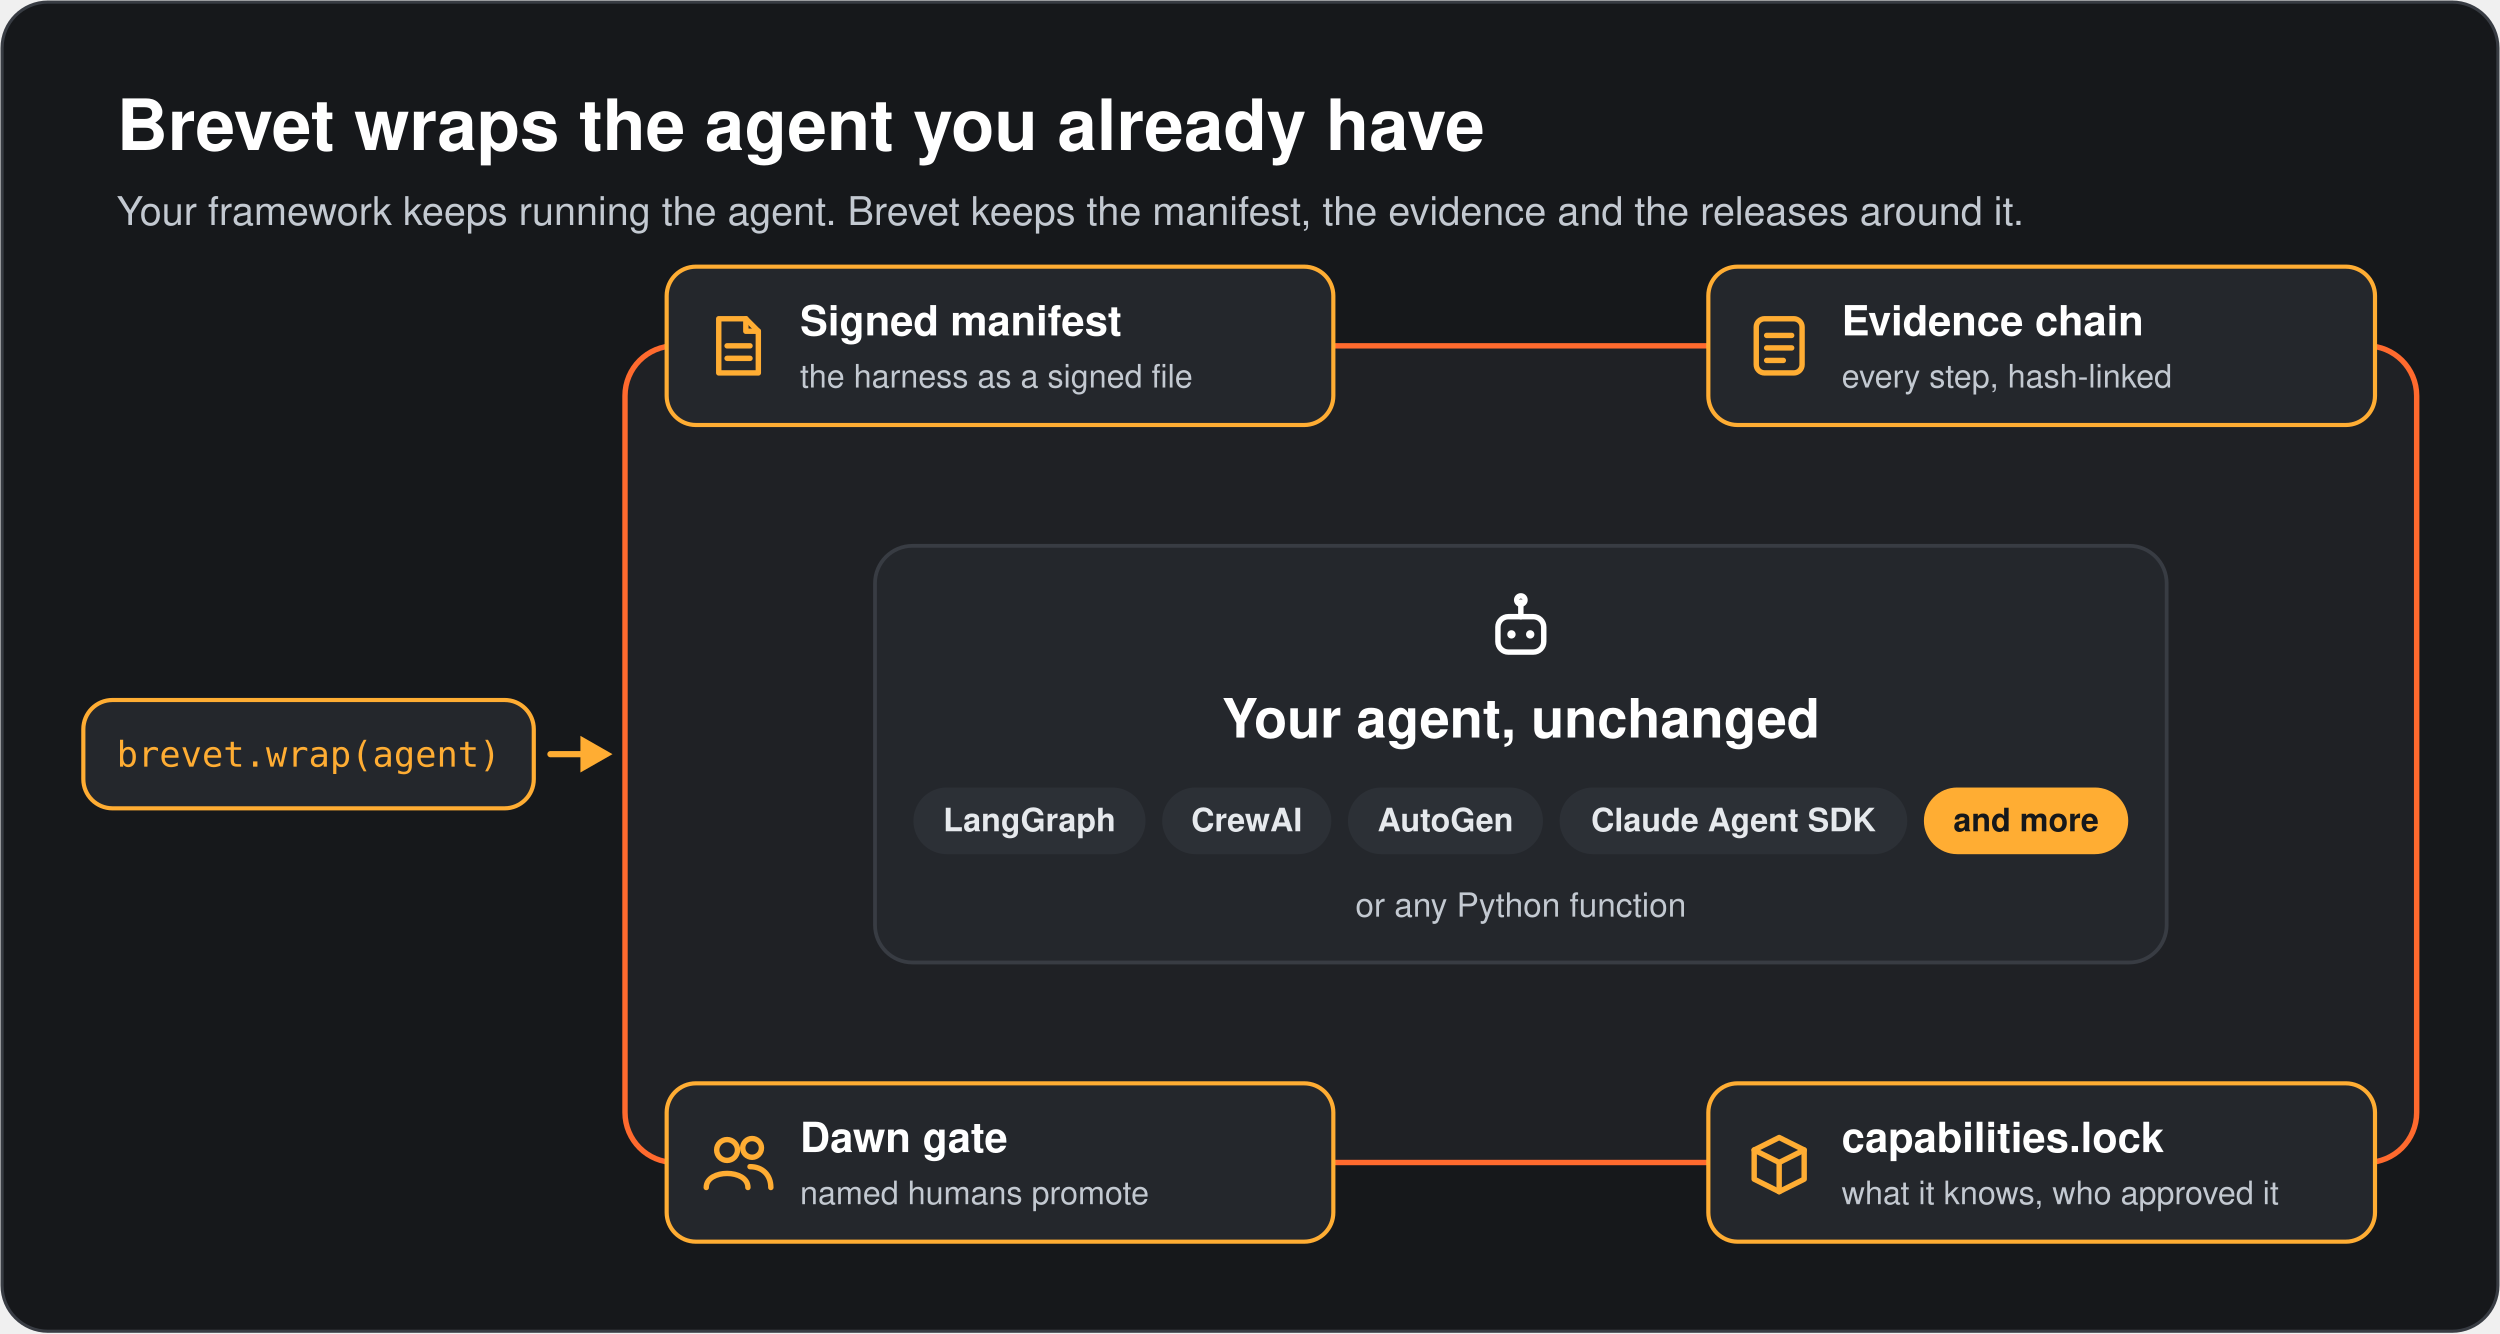
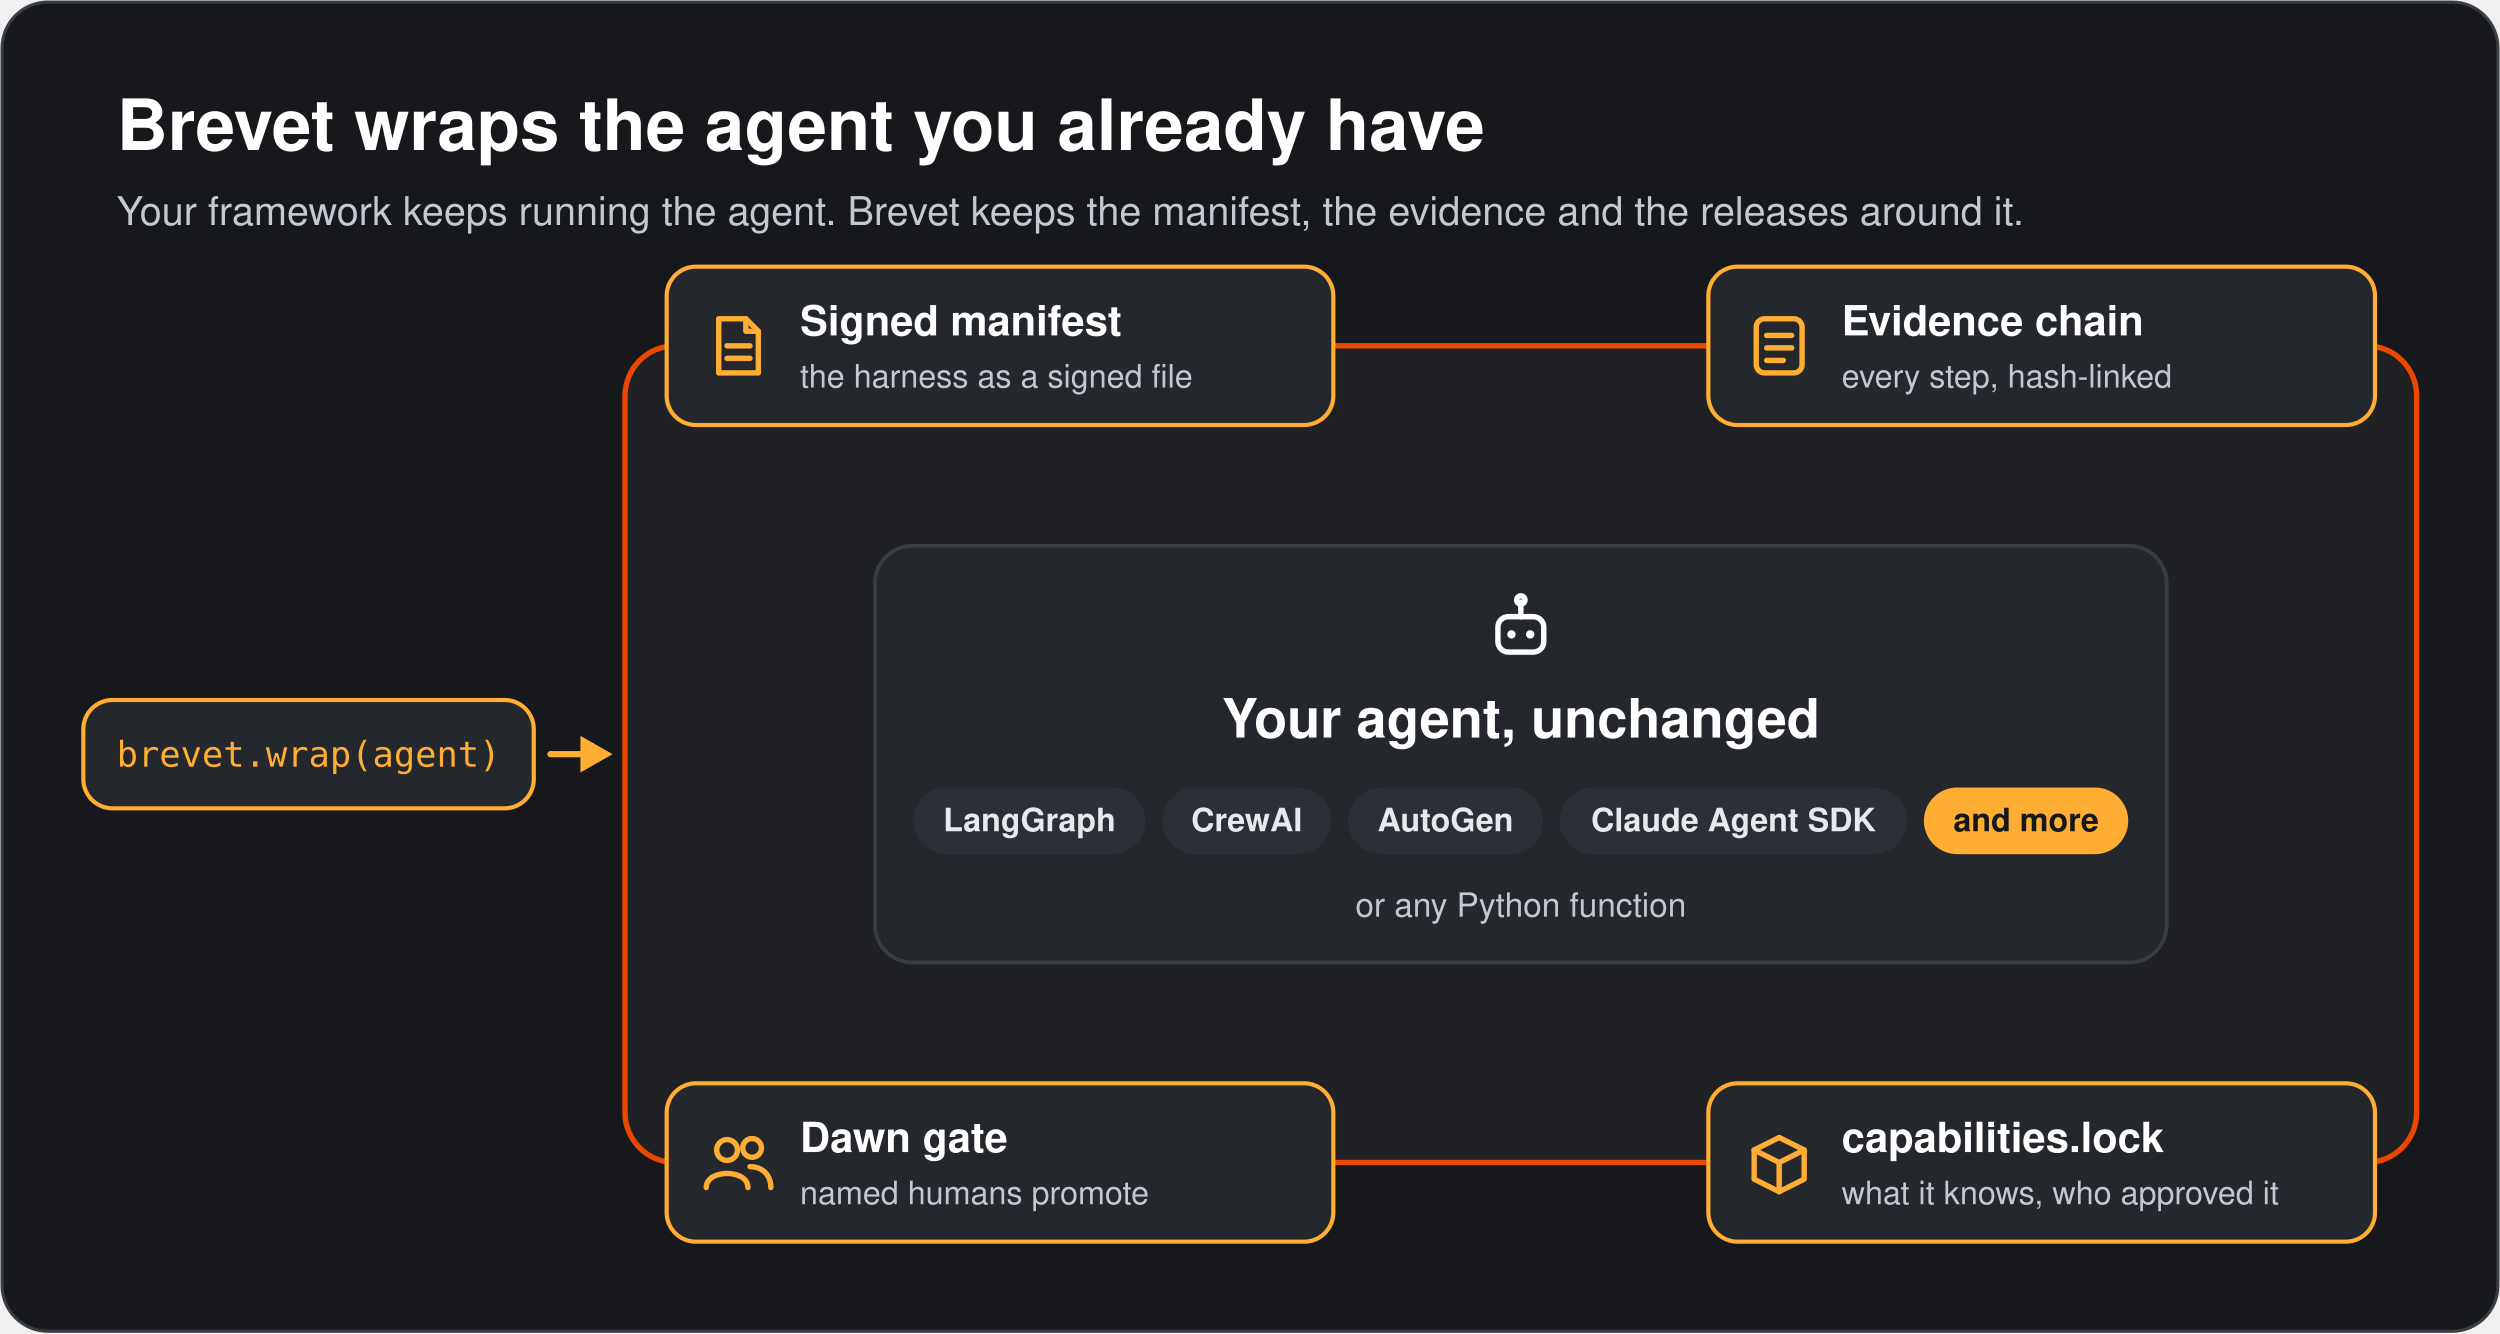
<svg xmlns="http://www.w3.org/2000/svg" viewBox="0 0 1200 640" width="1200" height="640" role="img" aria-label="Brevet wraps the agent you already have and keeps the records around it">
  <rect x="1" y="1" width="1198" height="638" rx="22" fill="#16181B" stroke="#383C43" stroke-width="1.5" />
  <text x="56" y="72" font-family="Helvetica, Arial, 'Liberation Sans', sans-serif" font-size="34" font-weight="700" fill="#FFFFFF" text-anchor="start">Brevet wraps the agent you already have</text>
  <text x="56" y="108" font-family="Helvetica, Arial, 'Liberation Sans', sans-serif" font-size="19" fill="#C3C9D1" text-anchor="start">Your framework keeps running the agent. Brevet keeps the manifest, the evidence and the releases around it.</text>
-   <rect x="300" y="166" width="860" height="392" rx="24" fill="#1F2125" stroke="#FF6A2E" stroke-width="2.6" />
+   <rect x="300" y="166" width="860" height="392" rx="24" fill="#1F2125" stroke="#EA4700" stroke-width="2.6" />
  <rect x="420" y="262" width="620" height="200" rx="18" fill="#24272C" stroke="#383C43" stroke-width="1.8" />
  <g transform="translate(712.0,284) scale(1.0)" fill="none" stroke="#FFFFFF" stroke-width="2.60" stroke-linecap="round" stroke-linejoin="round">
    <rect x="7" y="12" width="22" height="17" rx="5" />
    <line x1="18" y1="5" x2="18" y2="12" />
    <circle cx="18" cy="4" r="2" />
    <circle cx="13.5" cy="20.5" r="2" fill="#FFFFFF" stroke="none" />
    <circle cx="22.5" cy="20.5" r="2" fill="#FFFFFF" stroke="none" />
  </g>
  <text x="730.0" y="354" font-family="Helvetica, Arial, 'Liberation Sans', sans-serif" font-size="26" font-weight="700" fill="#FFFFFF" text-anchor="middle">Your agent, unchanged</text>
  <rect x="438.445" y="378" width="111.406" height="32" rx="16" fill="#2C3036" />
  <text x="494.148" y="399" font-family="Helvetica, Arial, 'Liberation Sans', sans-serif" font-size="15.5" font-weight="700" fill="#E6E9ED" text-anchor="middle">LangGraph</text>
  <rect x="557.852" y="378" width="81.172" height="32" rx="16" fill="#2C3036" />
  <text x="598.438" y="399" font-family="Helvetica, Arial, 'Liberation Sans', sans-serif" font-size="15.5" font-weight="700" fill="#E6E9ED" text-anchor="middle">CrewAI</text>
  <rect x="647.023" y="378" width="93.594" height="32" rx="16" fill="#2C3036" />
  <text x="693.82" y="399" font-family="Helvetica, Arial, 'Liberation Sans', sans-serif" font-size="15.5" font-weight="700" fill="#E6E9ED" text-anchor="middle">AutoGen</text>
  <rect x="748.617" y="378" width="166.859" height="32" rx="16" fill="#2C3036" />
  <text x="832.047" y="399" font-family="Helvetica, Arial, 'Liberation Sans', sans-serif" font-size="15.5" font-weight="700" fill="#E6E9ED" text-anchor="middle">Claude Agent SDK</text>
  <rect x="923.477" y="378" width="98.078" height="32" rx="16" fill="#FFAD33" />
  <text x="972.516" y="399" font-family="Helvetica, Arial, 'Liberation Sans', sans-serif" font-size="15.5" font-weight="700" fill="#16181B" text-anchor="middle">and more</text>
  <text x="730.0" y="440" font-family="Helvetica, Arial, 'Liberation Sans', sans-serif" font-size="16" fill="#C3C9D1" text-anchor="middle">or any Python function</text>
  <rect x="320" y="128" width="320" height="76" rx="14" fill="#24272C" stroke="#FFAD33" stroke-width="2" />
  <g transform="translate(336,148) scale(1.0)" fill="none" stroke="#FFAD33" stroke-width="2.60" stroke-linecap="round" stroke-linejoin="round">
    <path d="M9 5 H22 L28 11 V31 H9 Z" />
    <path d="M22 5 V11 H28" />
    <path d="M13 18 h11 M13 24 h11" />
  </g>
  <text x="384" y="161" font-family="Helvetica, Arial, 'Liberation Sans', sans-serif" font-size="20" font-weight="700" fill="#FFFFFF" text-anchor="start">Signed manifest</text>
  <text x="384" y="186" font-family="Helvetica, Arial, 'Liberation Sans', sans-serif" font-size="15.5" fill="#C3C9D1" text-anchor="start">the harness as a signed file</text>
  <rect x="820" y="128" width="320" height="76" rx="14" fill="#24272C" stroke="#FFAD33" stroke-width="2" />
  <g transform="translate(836,148) scale(1.0)" fill="none" stroke="#FFAD33" stroke-width="2.60" stroke-linecap="round" stroke-linejoin="round">
    <rect x="7" y="5" width="22" height="26" rx="4" />
    <path d="M12 13 h12 M12 19 h12 M12 25 h8" />
  </g>
  <text x="884" y="161" font-family="Helvetica, Arial, 'Liberation Sans', sans-serif" font-size="20" font-weight="700" fill="#FFFFFF" text-anchor="start">Evidence chain</text>
  <text x="884" y="186" font-family="Helvetica, Arial, 'Liberation Sans', sans-serif" font-size="15.5" fill="#C3C9D1" text-anchor="start">every step, hash-linked</text>
  <rect x="320" y="520" width="320" height="76" rx="14" fill="#24272C" stroke="#FFAD33" stroke-width="2" />
  <g transform="translate(336,540) scale(1.0)" fill="none" stroke="#FFAD33" stroke-width="2.60" stroke-linecap="round" stroke-linejoin="round">
    <circle cx="13" cy="12" r="5" />
    <path d="M3 30 C3 21 23 21 23 30" />
    <circle cx="25" cy="11" r="4.5" />
    <path d="M24 20 C30 20 34 24 34 30" />
  </g>
  <text x="384" y="553" font-family="Helvetica, Arial, 'Liberation Sans', sans-serif" font-size="20" font-weight="700" fill="#FFFFFF" text-anchor="start">Dawn gate</text>
  <text x="384" y="578" font-family="Helvetica, Arial, 'Liberation Sans', sans-serif" font-size="15.5" fill="#C3C9D1" text-anchor="start">named humans promote</text>
  <rect x="820" y="520" width="320" height="76" rx="14" fill="#24272C" stroke="#FFAD33" stroke-width="2" />
  <g transform="translate(836,540) scale(1.0)" fill="none" stroke="#FFAD33" stroke-width="2.60" stroke-linecap="round" stroke-linejoin="round">
    <path d="M6 12 L18 6 L30 12 L30 26 L18 32 L6 26 Z" />
    <path d="M6 12 L18 18 L30 12" />
    <path d="M18 18 L18 32" />
  </g>
  <text x="884" y="553" font-family="Helvetica, Arial, 'Liberation Sans', sans-serif" font-size="20" font-weight="700" fill="#FFFFFF" text-anchor="start">capabilities.lock</text>
  <text x="884" y="578" font-family="Helvetica, Arial, 'Liberation Sans', sans-serif" font-size="15.5" fill="#C3C9D1" text-anchor="start">what it knows, who approved it</text>
  <rect x="40" y="336.0" width="216.219" height="52" rx="14" fill="#24272C" stroke="#FFAD33" stroke-width="2" />
  <text x="148.109" y="368.0" font-family="Menlo, Consolas, 'DejaVu Sans Mono', monospace" font-size="17" fill="#FFAD33" text-anchor="middle">brevet.wrap(agent)</text>
  <line x1="264.219" y1="362.0" x2="279" y2="362.0" stroke="#FFAD33" stroke-width="3" stroke-linecap="round" />
  <polygon points="294.0,362.0 278.6,353.2 278.6,370.8" fill="#FFAD33" />
</svg>
